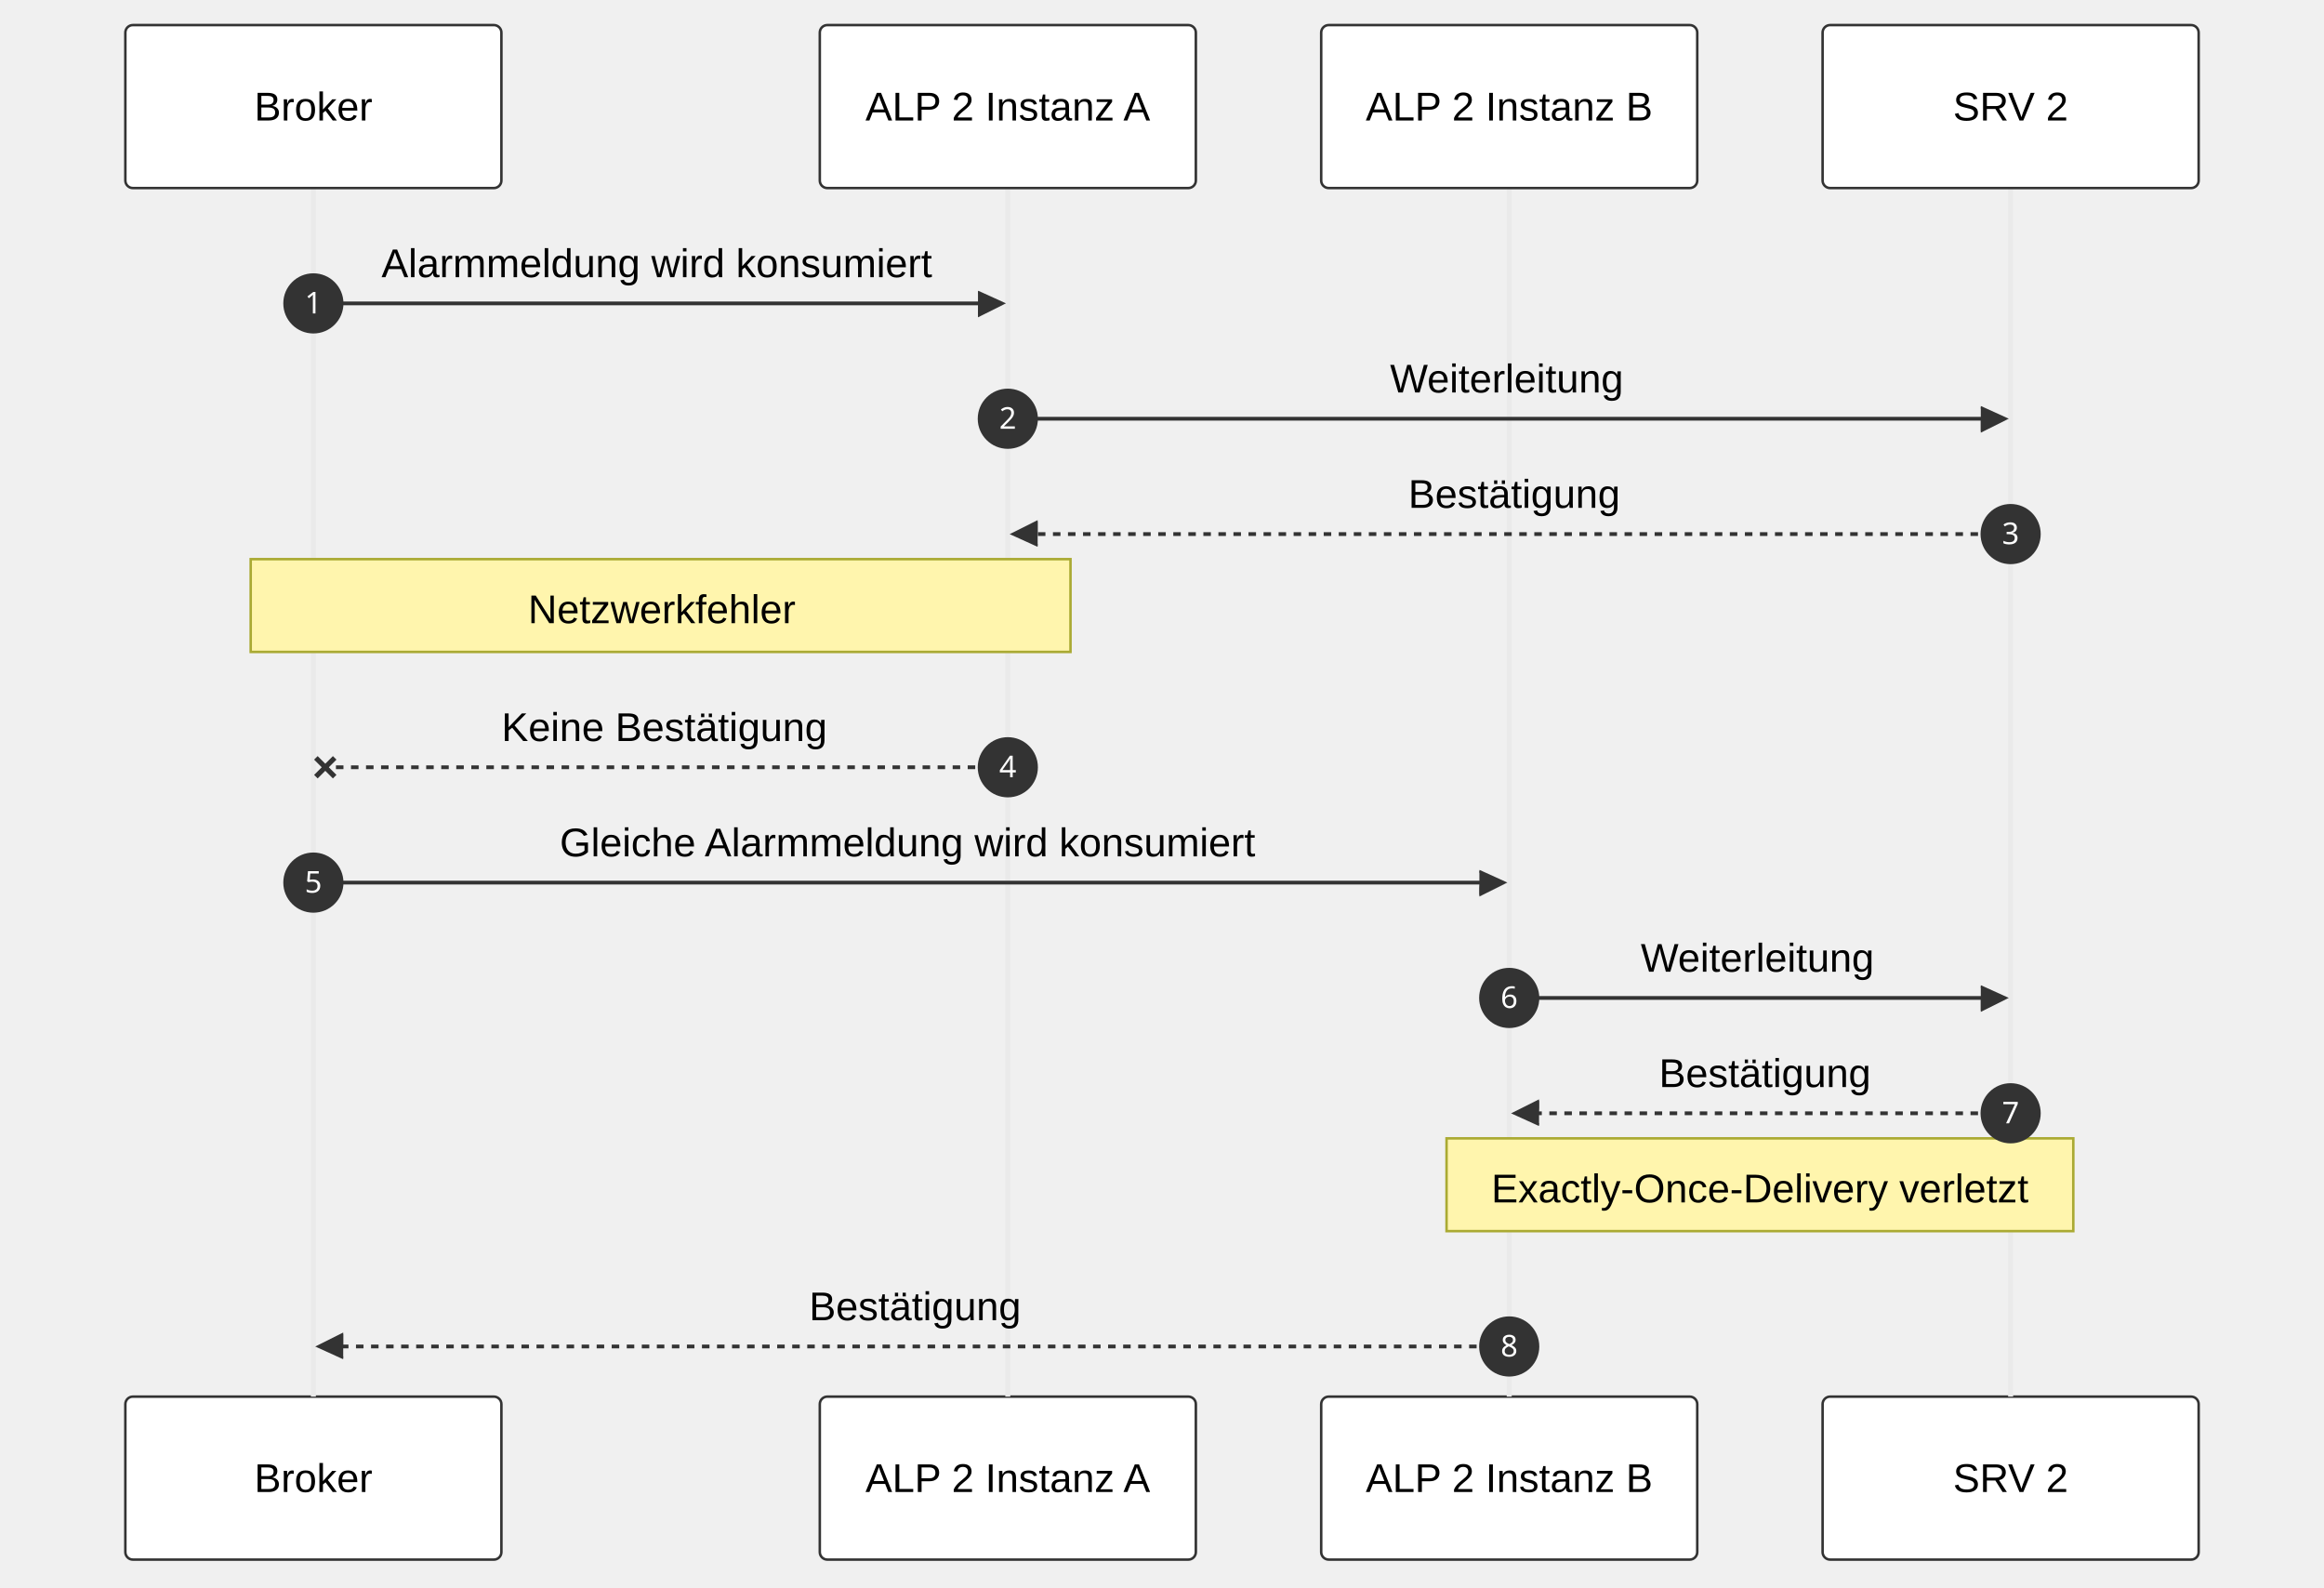
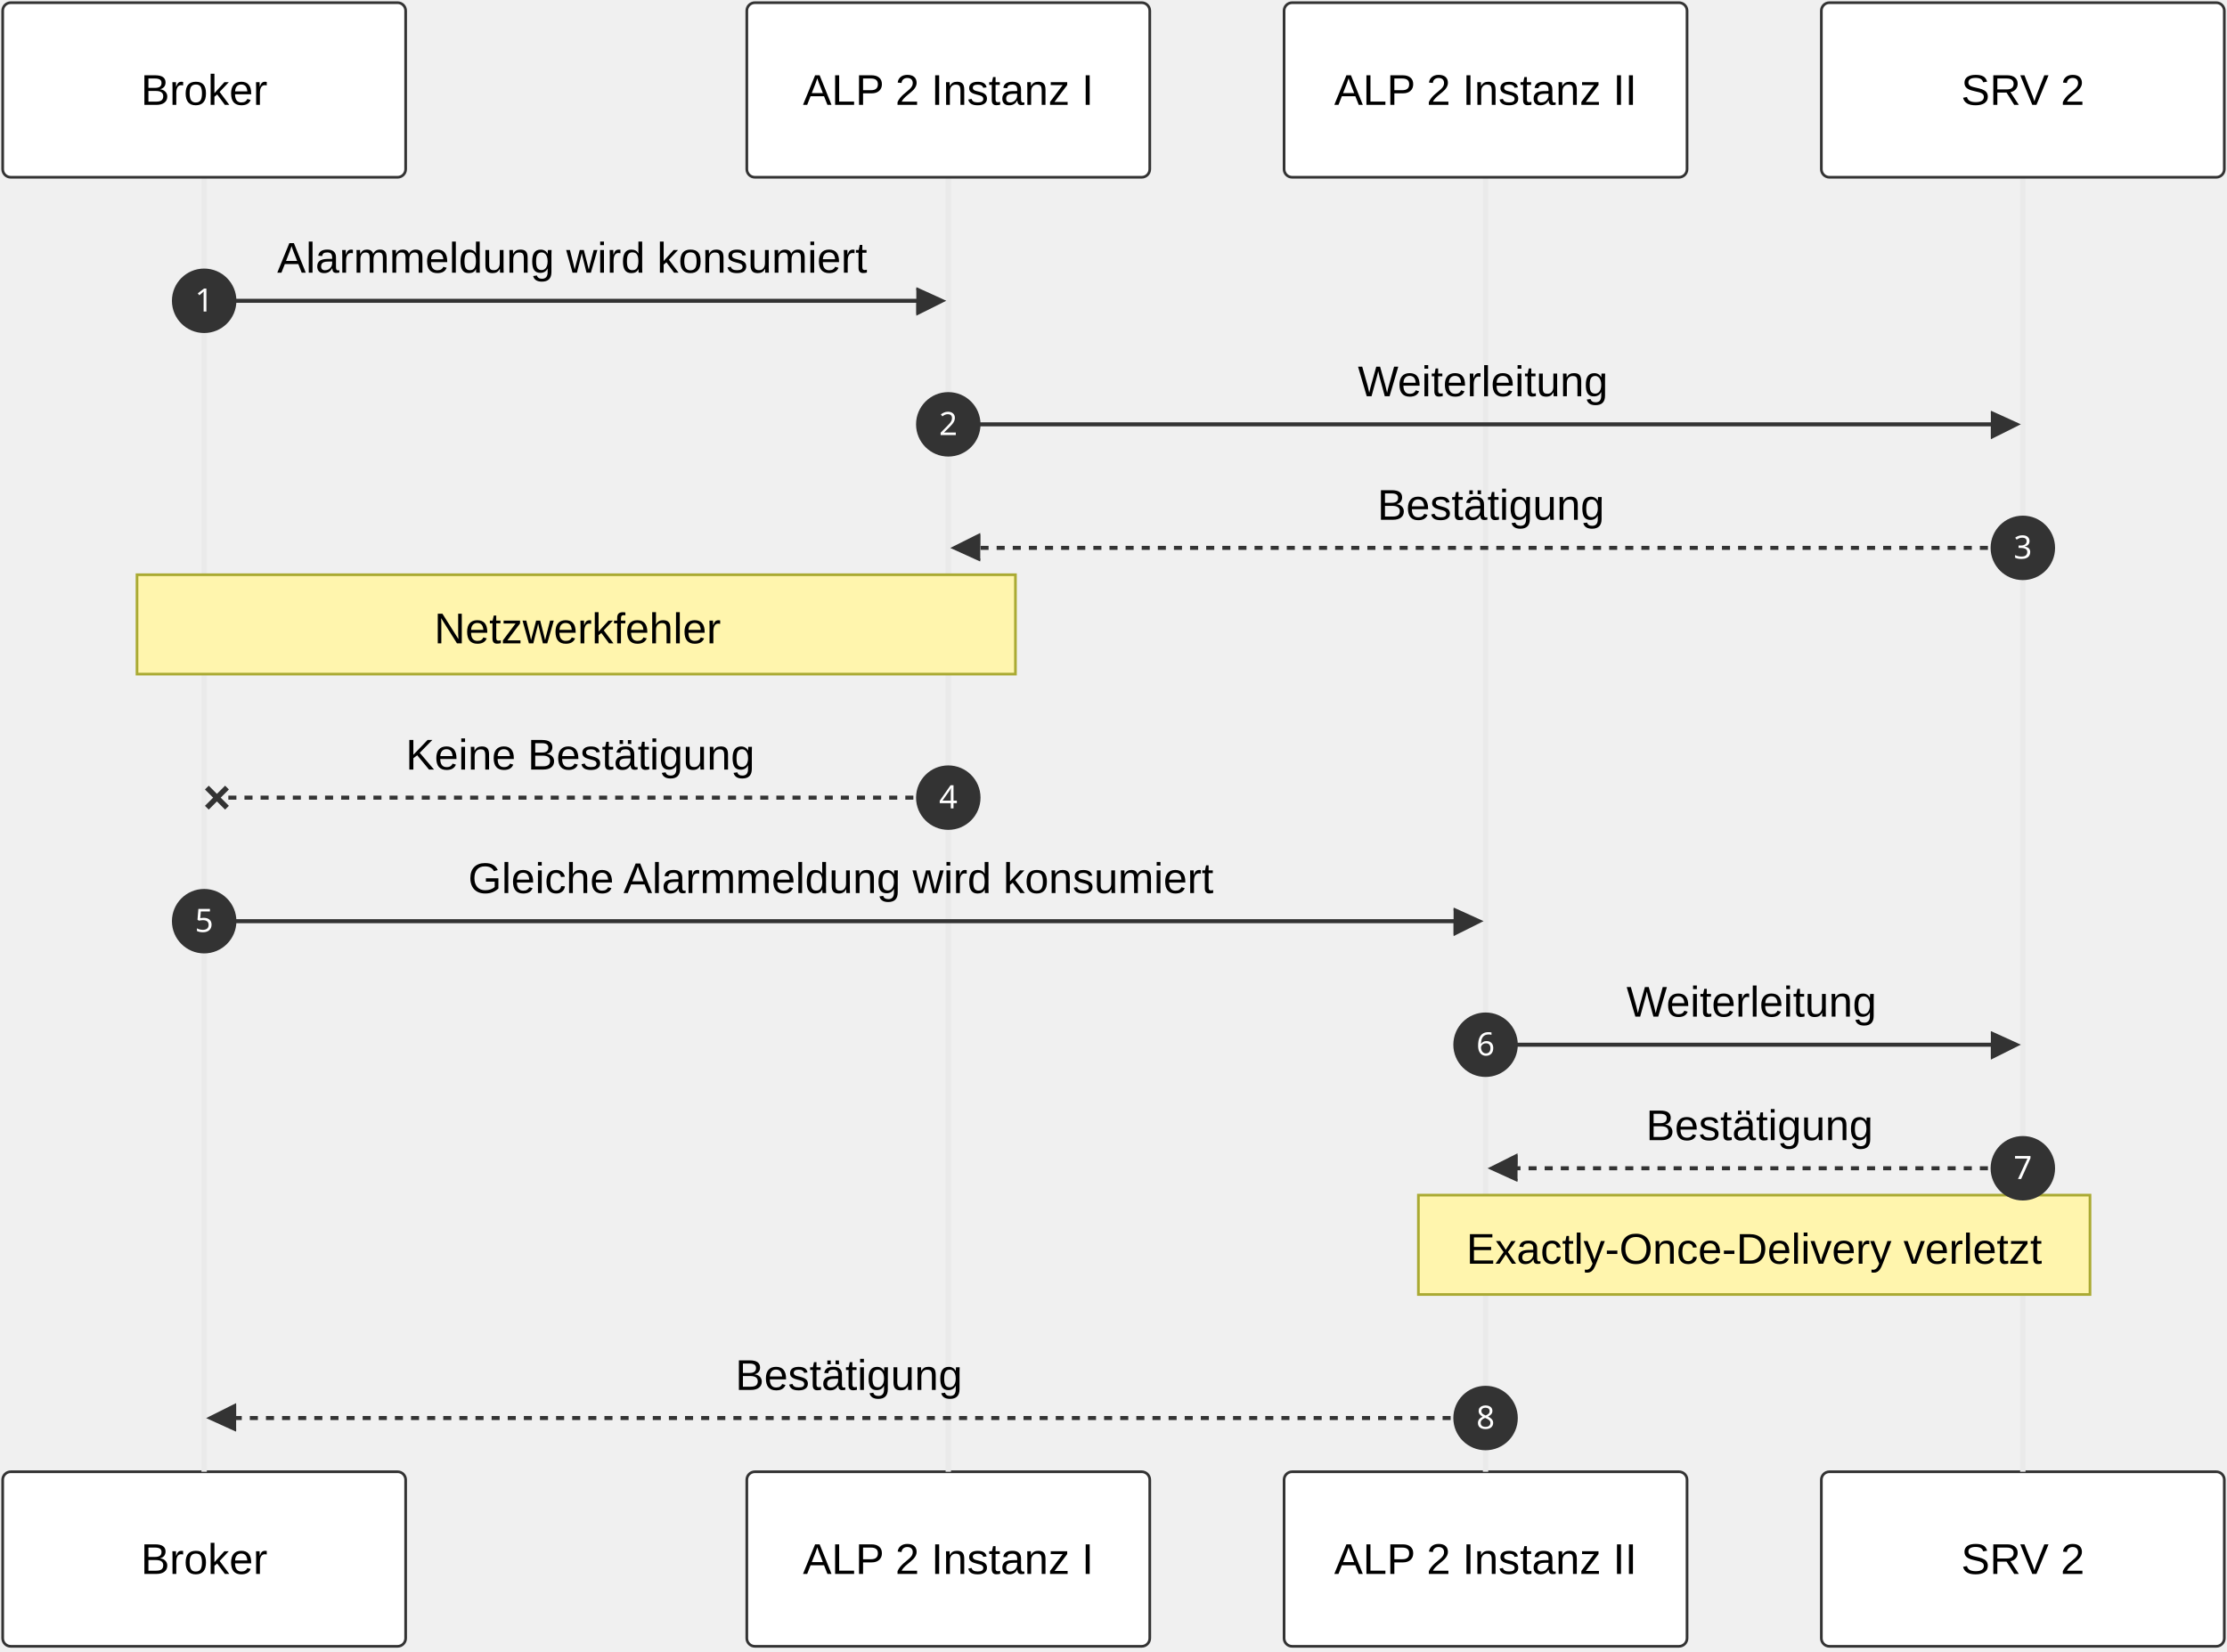
- <svg xmlns="http://www.w3.org/2000/svg" id="my-svg" width="100%" style="max-width: 927px; background-color: white;" viewBox="-50 -10 927 633" role="graphics-document document" aria-roledescription="sequence">
+ <svg xmlns="http://www.w3.org/2000/svg" id="my-svg" width="100%" style="max-width: 829px; background-color: white;" viewBox="-1 -1 829 615" role="graphics-document document" aria-roledescription="sequence">
  <g>
    <rect x="677" y="547" fill="#eaeaea" stroke="#666" width="150" height="65" name="S" rx="3" ry="3" class="actor actor-bottom" />
    <text x="752" y="579.5" dominant-baseline="central" alignment-baseline="central" class="actor actor-box" style="text-anchor: middle; font-size: 16px; font-weight: 400;">
      <tspan x="752" dy="0">SRV 2</tspan>
    </text>
  </g>
  <g>
    <rect x="477" y="547" fill="#eaeaea" stroke="#666" width="150" height="65" name="L2" rx="3" ry="3" class="actor actor-bottom" />
    <text x="552" y="579.5" dominant-baseline="central" alignment-baseline="central" class="actor actor-box" style="text-anchor: middle; font-size: 16px; font-weight: 400;">
-       <tspan x="552" dy="0">ALP 2 Instanz B</tspan>
+       <tspan x="552" dy="0">ALP 2 Instanz II</tspan>
    </text>
  </g>
  <g>
    <rect x="277" y="547" fill="#eaeaea" stroke="#666" width="150" height="65" name="L1" rx="3" ry="3" class="actor actor-bottom" />
    <text x="352" y="579.5" dominant-baseline="central" alignment-baseline="central" class="actor actor-box" style="text-anchor: middle; font-size: 16px; font-weight: 400;">
-       <tspan x="352" dy="0">ALP 2 Instanz A</tspan>
+       <tspan x="352" dy="0">ALP 2 Instanz I</tspan>
    </text>
  </g>
  <g>
    <rect x="0" y="547" fill="#eaeaea" stroke="#666" width="150" height="65" name="B" rx="3" ry="3" class="actor actor-bottom" />
    <text x="75" y="579.5" dominant-baseline="central" alignment-baseline="central" class="actor actor-box" style="text-anchor: middle; font-size: 16px; font-weight: 400;">
      <tspan x="75" dy="0">Broker</tspan>
    </text>
  </g>
  <g>
    <line id="actor3" x1="752" y1="65" x2="752" y2="547" class="actor-line 200" stroke-width="0.5px" stroke="#999" name="S" data-et="life-line" data-id="S" />
    <g id="root-3" data-et="participant" data-type="participant" data-id="S">
      <rect x="677" y="0" fill="#eaeaea" stroke="#666" width="150" height="65" name="S" rx="3" ry="3" class="actor actor-top" />
      <text x="752" y="32.5" dominant-baseline="central" alignment-baseline="central" class="actor actor-box" style="text-anchor: middle; font-size: 16px; font-weight: 400;">
        <tspan x="752" dy="0">SRV 2</tspan>
      </text>
    </g>
  </g>
  <g>
    <line id="actor2" x1="552" y1="65" x2="552" y2="547" class="actor-line 200" stroke-width="0.5px" stroke="#999" name="L2" data-et="life-line" data-id="L2" />
    <g id="root-2" data-et="participant" data-type="participant" data-id="L2">
      <rect x="477" y="0" fill="#eaeaea" stroke="#666" width="150" height="65" name="L2" rx="3" ry="3" class="actor actor-top" />
      <text x="552" y="32.5" dominant-baseline="central" alignment-baseline="central" class="actor actor-box" style="text-anchor: middle; font-size: 16px; font-weight: 400;">
-         <tspan x="552" dy="0">ALP 2 Instanz B</tspan>
+         <tspan x="552" dy="0">ALP 2 Instanz II</tspan>
      </text>
    </g>
  </g>
  <g>
    <line id="actor1" x1="352" y1="65" x2="352" y2="547" class="actor-line 200" stroke-width="0.5px" stroke="#999" name="L1" data-et="life-line" data-id="L1" />
    <g id="root-1" data-et="participant" data-type="participant" data-id="L1">
      <rect x="277" y="0" fill="#eaeaea" stroke="#666" width="150" height="65" name="L1" rx="3" ry="3" class="actor actor-top" />
      <text x="352" y="32.5" dominant-baseline="central" alignment-baseline="central" class="actor actor-box" style="text-anchor: middle; font-size: 16px; font-weight: 400;">
-         <tspan x="352" dy="0">ALP 2 Instanz A</tspan>
+         <tspan x="352" dy="0">ALP 2 Instanz I</tspan>
      </text>
    </g>
  </g>
  <g>
    <line id="actor0" x1="75" y1="65" x2="75" y2="547" class="actor-line 200" stroke-width="0.5px" stroke="#999" name="B" data-et="life-line" data-id="B" />
    <g id="root-0" data-et="participant" data-type="participant" data-id="B">
      <rect x="0" y="0" fill="#eaeaea" stroke="#666" width="150" height="65" name="B" rx="3" ry="3" class="actor actor-top" />
      <text x="75" y="32.5" dominant-baseline="central" alignment-baseline="central" class="actor actor-box" style="text-anchor: middle; font-size: 16px; font-weight: 400;">
        <tspan x="75" dy="0">Broker</tspan>
      </text>
    </g>
  </g>
  <style>#my-svg{font-family:"trebuchet ms",verdana,arial,sans-serif;font-size:16px;fill:#333;}@keyframes edge-animation-frame{from{stroke-dashoffset:0;}}@keyframes dash{to{stroke-dashoffset:0;}}#my-svg .edge-animation-slow{stroke-dasharray:9,5!important;stroke-dashoffset:900;animation:dash 50s linear infinite;stroke-linecap:round;}#my-svg .edge-animation-fast{stroke-dasharray:9,5!important;stroke-dashoffset:900;animation:dash 20s linear infinite;stroke-linecap:round;}#my-svg .error-icon{fill:hsl(220.588, 100%, 98.333%);}#my-svg .error-text{fill:rgb(8.5, 5.75, 0);stroke:rgb(8.5, 5.75, 0);}#my-svg .edge-thickness-normal{stroke-width:1px;}#my-svg .edge-thickness-thick{stroke-width:3.5px;}#my-svg .edge-pattern-solid{stroke-dasharray:0;}#my-svg .edge-thickness-invisible{stroke-width:0;fill:none;}#my-svg .edge-pattern-dashed{stroke-dasharray:3;}#my-svg .edge-pattern-dotted{stroke-dasharray:2;}#my-svg .marker{fill:#0b0b0b;stroke:#0b0b0b;}#my-svg .marker.cross{stroke:#0b0b0b;}#my-svg svg{font-family:"trebuchet ms",verdana,arial,sans-serif;font-size:16px;}#my-svg p{margin:0;}#my-svg .actor{stroke:#333333;fill:#ffffff;stroke-width:1;}#my-svg rect.actor.outer-path[data-look="neo"]{filter:drop-shadow( 1px 2px 2px rgba(185,185,185,1));}#my-svg rect.note[data-look="neo"]{stroke:#aaaa33;fill:#fff5ad;filter:drop-shadow( 1px 2px 2px rgba(185,185,185,1));}#my-svg text.actor&gt;tspan{fill:#000000;stroke:none;}#my-svg .actor-line{stroke:#EAEAEA;}#my-svg .innerArc{stroke-width:1.5;stroke-dasharray:none;}#my-svg .messageLine0{stroke-width:1.5;stroke-dasharray:none;stroke:#333333;}#my-svg .messageLine1{stroke-width:1.5;stroke-dasharray:2,2;stroke:#333333;}#my-svg [id$="-arrowhead"] path{fill:#333333;stroke:#333333;}#my-svg .sequenceNumber{fill:#ffffff;}#my-svg [id$="-sequencenumber"]{fill:#333333;}#my-svg [id$="-crosshead"] path{fill:#333333;stroke:#333333;}#my-svg .messageText{fill:#000000;stroke:none;}#my-svg .labelBox{stroke:#333333;fill:#ffffff;filter:none;}#my-svg .labelText,#my-svg .labelText&gt;tspan{fill:#000000;stroke:none;}#my-svg .loopText,#my-svg .loopText&gt;tspan{fill:#000000;stroke:none;}#my-svg .sectionTitle,#my-svg .sectionTitle&gt;tspan{fill:#000000;stroke:none;}#my-svg .loopLine{stroke-width:2px;stroke-dasharray:2,2;stroke:#333333;fill:#333333;}#my-svg .note{stroke:#aaaa33;fill:#fff5ad;}#my-svg .noteText,#my-svg .noteText&gt;tspan{fill:#000000;stroke:none;font-weight:normal;}#my-svg .activation0{fill:#f4f4f4;stroke:#666666;}#my-svg .activation1{fill:#f4f4f4;stroke:#666666;}#my-svg .activation2{fill:#f4f4f4;stroke:#666666;}#my-svg .actorPopupMenu{position:absolute;}#my-svg .actorPopupMenuPanel{position:absolute;fill:#ffffff;box-shadow:0px 8px 16px 0px rgba(0,0,0,0.2);filter:drop-shadow(3px 5px 2px rgb(0 0 0 / 0.4));}#my-svg .actor-man circle,#my-svg line{fill:#ffffff;stroke-width:2px;}#my-svg g rect.rect{filter:drop-shadow( 1px 2px 2px rgba(185,185,185,1));stroke:hsl(40.588, 60%, 83.333%);}#my-svg .node .neo-node{stroke:hsl(40.588, 60%, 83.333%);}#my-svg [data-look="neo"].node rect,#my-svg [data-look="neo"].cluster rect,#my-svg [data-look="neo"].node polygon{stroke:url(#my-svg-gradient);filter:drop-shadow( 1px 2px 2px rgba(185,185,185,1));}#my-svg [data-look="neo"].swimlane.cluster rect{filter:none;}#my-svg [data-look="neo"].node path{stroke:url(#my-svg-gradient);stroke-width:1px;}#my-svg [data-look="neo"].node .outer-path{filter:drop-shadow( 1px 2px 2px rgba(185,185,185,1));}#my-svg [data-look="neo"].node .neo-line path{stroke:hsl(40.588, 60%, 83.333%);filter:none;}#my-svg [data-look="neo"].node circle{stroke:url(#my-svg-gradient);filter:drop-shadow( 1px 2px 2px rgba(185,185,185,1));}#my-svg [data-look="neo"].node circle .state-start{fill:#000000;}#my-svg [data-look="neo"].icon-shape .icon{fill:url(#my-svg-gradient);filter:drop-shadow( 1px 2px 2px rgba(185,185,185,1));}#my-svg [data-look="neo"].icon-shape .icon-neo path{stroke:url(#my-svg-gradient);filter:drop-shadow( 1px 2px 2px rgba(185,185,185,1));}#my-svg :root{--mermaid-font-family:"trebuchet ms",verdana,arial,sans-serif;}</style>
  <g />
  <defs>
    <symbol id="my-svg-computer" width="24" height="24">
      <path transform="scale(.5)" d="M2 2v13h20v-13h-20zm18 11h-16v-9h16v9zm-10.228 6l.466-1h3.524l.467 1h-4.457zm14.228 3h-24l2-6h2.104l-1.33 4h18.45l-1.297-4h2.073l2 6zm-5-10h-14v-7h14v7z" />
    </symbol>
  </defs>
  <defs>
    <symbol id="my-svg-database" fill-rule="evenodd" clip-rule="evenodd">
      <path transform="scale(.5)" d="M12.258.001l.256.004.255.005.253.008.251.01.249.012.247.015.246.016.242.019.241.02.239.023.236.024.233.027.231.028.229.031.225.032.223.034.22.036.217.038.214.04.211.041.208.043.205.045.201.046.198.048.194.05.191.051.187.053.183.054.18.056.175.057.172.059.168.06.163.061.16.063.155.064.15.066.074.033.073.033.071.034.07.034.069.035.068.035.067.035.066.035.064.036.064.036.062.036.06.036.06.037.058.037.058.037.055.038.055.038.053.038.052.038.051.039.05.039.048.039.047.039.045.04.044.04.043.04.041.04.04.041.039.041.037.041.036.041.034.041.033.042.032.042.03.042.029.042.027.042.026.043.024.043.023.043.021.043.02.043.018.044.017.043.015.044.013.044.012.044.011.045.009.044.007.045.006.045.004.045.002.045.001.045v17l-.001.045-.002.045-.004.045-.006.045-.007.045-.009.044-.011.045-.012.044-.013.044-.015.044-.017.043-.018.044-.02.043-.021.043-.023.043-.024.043-.026.043-.027.042-.029.042-.03.042-.032.042-.033.042-.034.041-.036.041-.037.041-.039.041-.04.041-.041.04-.043.04-.044.04-.045.04-.047.039-.048.039-.05.039-.051.039-.052.038-.053.038-.055.038-.055.038-.058.037-.058.037-.06.037-.06.036-.062.036-.064.036-.064.036-.066.035-.067.035-.068.035-.069.035-.07.034-.071.034-.073.033-.074.033-.15.066-.155.064-.16.063-.163.061-.168.06-.172.059-.175.057-.18.056-.183.054-.187.053-.191.051-.194.05-.198.048-.201.046-.205.045-.208.043-.211.041-.214.04-.217.038-.22.036-.223.034-.225.032-.229.031-.231.028-.233.027-.236.024-.239.023-.241.02-.242.019-.246.016-.247.015-.249.012-.251.01-.253.008-.255.005-.256.004-.258.001-.258-.001-.256-.004-.255-.005-.253-.008-.251-.01-.249-.012-.247-.015-.245-.016-.243-.019-.241-.02-.238-.023-.236-.024-.234-.027-.231-.028-.228-.031-.226-.032-.223-.034-.22-.036-.217-.038-.214-.04-.211-.041-.208-.043-.204-.045-.201-.046-.198-.048-.195-.05-.19-.051-.187-.053-.184-.054-.179-.056-.176-.057-.172-.059-.167-.06-.164-.061-.159-.063-.155-.064-.151-.066-.074-.033-.072-.033-.072-.034-.07-.034-.069-.035-.068-.035-.067-.035-.066-.035-.064-.036-.063-.036-.062-.036-.061-.036-.06-.037-.058-.037-.057-.037-.056-.038-.055-.038-.053-.038-.052-.038-.051-.039-.049-.039-.049-.039-.046-.039-.046-.04-.044-.04-.043-.04-.041-.04-.04-.041-.039-.041-.037-.041-.036-.041-.034-.041-.033-.042-.032-.042-.03-.042-.029-.042-.027-.042-.026-.043-.024-.043-.023-.043-.021-.043-.02-.043-.018-.044-.017-.043-.015-.044-.013-.044-.012-.044-.011-.045-.009-.044-.007-.045-.006-.045-.004-.045-.002-.045-.001-.045v-17l.001-.045.002-.045.004-.045.006-.045.007-.045.009-.044.011-.045.012-.044.013-.044.015-.044.017-.043.018-.044.02-.043.021-.043.023-.043.024-.043.026-.043.027-.042.029-.042.03-.042.032-.042.033-.042.034-.041.036-.041.037-.041.039-.041.04-.041.041-.04.043-.04.044-.04.046-.04.046-.039.049-.039.049-.039.051-.039.052-.038.053-.038.055-.038.056-.038.057-.037.058-.037.06-.037.061-.036.062-.036.063-.036.064-.036.066-.035.067-.035.068-.035.069-.035.07-.034.072-.034.072-.033.074-.033.151-.066.155-.064.159-.063.164-.061.167-.06.172-.059.176-.057.179-.056.184-.054.187-.053.19-.051.195-.05.198-.048.201-.046.204-.045.208-.043.211-.041.214-.04.217-.038.22-.036.223-.034.226-.032.228-.031.231-.028.234-.027.236-.024.238-.023.241-.02.243-.019.245-.016.247-.015.249-.012.251-.01.253-.008.255-.005.256-.004.258-.001.258.001zm-9.258 20.499v.01l.001.021.003.021.004.022.005.021.006.022.007.022.009.023.01.022.011.023.012.023.013.023.015.023.016.024.017.023.018.024.019.024.021.024.022.025.023.024.024.025.052.049.056.05.061.051.066.051.07.051.075.051.079.052.084.052.088.052.092.052.097.052.102.051.105.052.11.052.114.051.119.051.123.051.127.05.131.05.135.05.139.048.144.049.147.047.152.047.155.047.16.045.163.045.167.043.171.043.176.041.178.041.183.039.187.039.19.037.194.035.197.035.202.033.204.031.209.03.212.029.216.027.219.025.222.024.226.021.23.02.233.018.236.016.24.015.243.012.246.01.249.008.253.005.256.004.259.001.26-.001.257-.004.254-.005.25-.008.247-.011.244-.012.241-.014.237-.016.233-.018.231-.021.226-.021.224-.024.22-.026.216-.027.212-.028.21-.031.205-.031.202-.034.198-.034.194-.036.191-.037.187-.039.183-.04.179-.04.175-.042.172-.043.168-.044.163-.045.16-.046.155-.046.152-.047.148-.048.143-.049.139-.049.136-.05.131-.05.126-.05.123-.051.118-.052.114-.051.11-.052.106-.052.101-.052.096-.052.092-.052.088-.053.083-.051.079-.052.074-.052.07-.051.065-.051.06-.051.056-.05.051-.05.023-.024.023-.025.021-.024.02-.024.019-.024.018-.024.017-.024.015-.023.014-.024.013-.023.012-.023.01-.023.01-.022.008-.022.006-.022.006-.022.004-.022.004-.021.001-.021.001-.021v-4.127l-.077.055-.08.053-.083.054-.085.053-.087.052-.09.052-.093.051-.095.05-.097.05-.1.049-.102.049-.105.048-.106.047-.109.047-.111.046-.114.045-.115.045-.118.044-.12.043-.122.042-.124.042-.126.041-.128.04-.13.04-.132.038-.134.038-.135.037-.138.037-.139.035-.142.035-.143.034-.144.033-.147.032-.148.031-.15.03-.151.03-.153.029-.154.027-.156.027-.158.026-.159.025-.161.024-.162.023-.163.022-.165.021-.166.02-.167.019-.169.018-.169.017-.171.016-.173.015-.173.014-.175.013-.175.012-.177.011-.178.01-.179.008-.179.008-.181.006-.182.005-.182.004-.184.003-.184.002h-.37l-.184-.002-.184-.003-.182-.004-.182-.005-.181-.006-.179-.008-.179-.008-.178-.01-.176-.011-.176-.012-.175-.013-.173-.014-.172-.015-.171-.016-.17-.017-.169-.018-.167-.019-.166-.02-.165-.021-.163-.022-.162-.023-.161-.024-.159-.025-.157-.026-.156-.027-.155-.027-.153-.029-.151-.03-.15-.03-.148-.031-.146-.032-.145-.033-.143-.034-.141-.035-.14-.035-.137-.037-.136-.037-.134-.038-.132-.038-.13-.04-.128-.04-.126-.041-.124-.042-.122-.042-.12-.044-.117-.043-.116-.045-.113-.045-.112-.046-.109-.047-.106-.047-.105-.048-.102-.049-.1-.049-.097-.05-.095-.05-.093-.052-.09-.051-.087-.052-.085-.053-.083-.054-.08-.054-.077-.054v4.127zm0-5.654v.011l.001.021.003.021.004.021.005.022.006.022.007.022.009.022.01.022.011.023.012.023.013.023.015.024.016.023.017.024.018.024.019.024.021.024.022.024.023.025.024.024.052.05.056.05.061.05.066.051.07.051.075.052.079.051.084.052.088.052.092.052.097.052.102.052.105.052.11.051.114.051.119.052.123.05.127.051.131.05.135.049.139.049.144.048.147.048.152.047.155.046.16.045.163.045.167.044.171.042.176.042.178.04.183.04.187.038.19.037.194.036.197.034.202.033.204.032.209.03.212.028.216.027.219.025.222.024.226.022.23.02.233.018.236.016.24.014.243.012.246.01.249.008.253.006.256.003.259.001.26-.001.257-.003.254-.006.25-.008.247-.01.244-.012.241-.015.237-.016.233-.018.231-.02.226-.022.224-.024.22-.025.216-.027.212-.029.21-.03.205-.032.202-.033.198-.035.194-.036.191-.037.187-.039.183-.039.179-.041.175-.042.172-.043.168-.044.163-.045.16-.045.155-.047.152-.047.148-.048.143-.048.139-.05.136-.049.131-.05.126-.051.123-.051.118-.051.114-.052.11-.052.106-.052.101-.052.096-.052.092-.052.088-.052.083-.052.079-.052.074-.051.07-.052.065-.051.06-.05.056-.051.051-.049.023-.025.023-.024.021-.025.02-.024.019-.024.018-.024.017-.024.015-.023.014-.023.013-.024.012-.022.01-.023.01-.023.008-.022.006-.022.006-.022.004-.021.004-.022.001-.021.001-.021v-4.139l-.077.054-.08.054-.083.054-.085.052-.087.053-.09.051-.093.051-.095.051-.097.05-.1.049-.102.049-.105.048-.106.047-.109.047-.111.046-.114.045-.115.044-.118.044-.12.044-.122.042-.124.042-.126.041-.128.04-.13.039-.132.039-.134.038-.135.037-.138.036-.139.036-.142.035-.143.033-.144.033-.147.033-.148.031-.15.03-.151.03-.153.028-.154.028-.156.027-.158.026-.159.025-.161.024-.162.023-.163.022-.165.021-.166.02-.167.019-.169.018-.169.017-.171.016-.173.015-.173.014-.175.013-.175.012-.177.011-.178.009-.179.009-.179.007-.181.007-.182.005-.182.004-.184.003-.184.002h-.37l-.184-.002-.184-.003-.182-.004-.182-.005-.181-.007-.179-.007-.179-.009-.178-.009-.176-.011-.176-.012-.175-.013-.173-.014-.172-.015-.171-.016-.17-.017-.169-.018-.167-.019-.166-.02-.165-.021-.163-.022-.162-.023-.161-.024-.159-.025-.157-.026-.156-.027-.155-.028-.153-.028-.151-.03-.15-.03-.148-.031-.146-.033-.145-.033-.143-.033-.141-.035-.14-.036-.137-.036-.136-.037-.134-.038-.132-.039-.13-.039-.128-.04-.126-.041-.124-.042-.122-.043-.12-.043-.117-.044-.116-.044-.113-.046-.112-.046-.109-.046-.106-.047-.105-.048-.102-.049-.1-.049-.097-.05-.095-.051-.093-.051-.09-.051-.087-.053-.085-.052-.083-.054-.08-.054-.077-.054v4.139zm0-5.666v.011l.001.02.003.022.004.021.005.022.006.021.007.022.009.023.01.022.011.023.012.023.013.023.015.023.016.024.017.024.018.023.019.024.021.025.022.024.023.024.024.025.052.05.056.05.061.05.066.051.07.051.075.052.079.051.084.052.088.052.092.052.097.052.102.052.105.051.11.052.114.051.119.051.123.051.127.05.131.05.135.05.139.049.144.048.147.048.152.047.155.046.16.045.163.045.167.043.171.043.176.042.178.04.183.04.187.038.19.037.194.036.197.034.202.033.204.032.209.03.212.028.216.027.219.025.222.024.226.021.23.02.233.018.236.017.24.014.243.012.246.01.249.008.253.006.256.003.259.001.26-.001.257-.003.254-.006.25-.008.247-.01.244-.013.241-.014.237-.016.233-.018.231-.02.226-.022.224-.024.22-.025.216-.027.212-.029.21-.03.205-.032.202-.033.198-.035.194-.036.191-.037.187-.039.183-.039.179-.041.175-.042.172-.043.168-.044.163-.045.16-.045.155-.047.152-.047.148-.048.143-.049.139-.049.136-.049.131-.051.126-.05.123-.051.118-.052.114-.051.11-.052.106-.052.101-.052.096-.052.092-.052.088-.052.083-.052.079-.052.074-.052.07-.051.065-.051.06-.051.056-.05.051-.049.023-.025.023-.025.021-.024.02-.024.019-.024.018-.024.017-.024.015-.023.014-.024.013-.023.012-.023.01-.022.01-.023.008-.022.006-.022.006-.022.004-.022.004-.021.001-.021.001-.021v-4.153l-.077.054-.08.054-.083.053-.085.053-.087.053-.09.051-.093.051-.095.051-.097.05-.1.049-.102.048-.105.048-.106.048-.109.046-.111.046-.114.046-.115.044-.118.044-.12.043-.122.043-.124.042-.126.041-.128.04-.13.039-.132.039-.134.038-.135.037-.138.036-.139.036-.142.034-.143.034-.144.033-.147.032-.148.032-.15.03-.151.03-.153.028-.154.028-.156.027-.158.026-.159.024-.161.024-.162.023-.163.023-.165.021-.166.02-.167.019-.169.018-.169.017-.171.016-.173.015-.173.014-.175.013-.175.012-.177.01-.178.01-.179.009-.179.007-.181.006-.182.006-.182.004-.184.003-.184.001-.185.001-.185-.001-.184-.001-.184-.003-.182-.004-.182-.006-.181-.006-.179-.007-.179-.009-.178-.01-.176-.01-.176-.012-.175-.013-.173-.014-.172-.015-.171-.016-.17-.017-.169-.018-.167-.019-.166-.02-.165-.021-.163-.023-.162-.023-.161-.024-.159-.024-.157-.026-.156-.027-.155-.028-.153-.028-.151-.03-.15-.03-.148-.032-.146-.032-.145-.033-.143-.034-.141-.034-.14-.036-.137-.036-.136-.037-.134-.038-.132-.039-.13-.039-.128-.041-.126-.041-.124-.041-.122-.043-.12-.043-.117-.044-.116-.044-.113-.046-.112-.046-.109-.046-.106-.048-.105-.048-.102-.048-.1-.05-.097-.049-.095-.051-.093-.051-.09-.052-.087-.052-.085-.053-.083-.053-.08-.054-.077-.054v4.153zm8.74-8.179l-.257.004-.254.005-.25.008-.247.011-.244.012-.241.014-.237.016-.233.018-.231.021-.226.022-.224.023-.22.026-.216.027-.212.028-.21.031-.205.032-.202.033-.198.034-.194.036-.191.038-.187.038-.183.04-.179.041-.175.042-.172.043-.168.043-.163.045-.16.046-.155.046-.152.048-.148.048-.143.048-.139.049-.136.05-.131.05-.126.051-.123.051-.118.051-.114.052-.11.052-.106.052-.101.052-.096.052-.092.052-.088.052-.083.052-.079.052-.074.051-.07.052-.065.051-.06.05-.056.05-.051.05-.023.025-.023.024-.021.024-.02.025-.019.024-.018.024-.017.023-.015.024-.014.023-.013.023-.012.023-.01.023-.01.022-.008.022-.006.023-.006.021-.004.022-.004.021-.001.021-.001.021.001.021.001.021.004.021.004.022.006.021.006.023.008.022.01.022.01.023.012.023.013.023.014.023.015.024.017.023.018.024.019.024.02.025.021.024.023.024.023.025.051.05.056.05.06.05.065.051.07.052.074.051.079.052.083.052.088.052.092.052.096.052.101.052.106.052.11.052.114.052.118.051.123.051.126.051.131.05.136.05.139.049.143.048.148.048.152.048.155.046.16.046.163.045.168.043.172.043.175.042.179.041.183.04.187.038.191.038.194.036.198.034.202.033.205.032.21.031.212.028.216.027.22.026.224.023.226.022.231.021.233.018.237.016.241.014.244.012.247.011.25.008.254.005.257.004.26.001.26-.001.257-.004.254-.005.25-.008.247-.011.244-.012.241-.014.237-.016.233-.018.231-.021.226-.022.224-.023.22-.026.216-.027.212-.028.21-.031.205-.032.202-.033.198-.034.194-.036.191-.038.187-.038.183-.04.179-.041.175-.042.172-.043.168-.043.163-.045.16-.046.155-.046.152-.048.148-.048.143-.048.139-.049.136-.05.131-.05.126-.051.123-.051.118-.051.114-.052.11-.052.106-.052.101-.052.096-.052.092-.052.088-.052.083-.052.079-.052.074-.051.07-.052.065-.051.06-.05.056-.05.051-.05.023-.025.023-.024.021-.024.02-.025.019-.024.018-.024.017-.023.015-.024.014-.023.013-.023.012-.023.01-.023.01-.022.008-.022.006-.023.006-.021.004-.022.004-.021.001-.021.001-.021-.001-.021-.001-.021-.004-.021-.004-.022-.006-.021-.006-.023-.008-.022-.01-.022-.01-.023-.012-.023-.013-.023-.014-.023-.015-.024-.017-.023-.018-.024-.019-.024-.02-.025-.021-.024-.023-.024-.023-.025-.051-.05-.056-.05-.06-.05-.065-.051-.07-.052-.074-.051-.079-.052-.083-.052-.088-.052-.092-.052-.096-.052-.101-.052-.106-.052-.11-.052-.114-.052-.118-.051-.123-.051-.126-.051-.131-.05-.136-.05-.139-.049-.143-.048-.148-.048-.152-.048-.155-.046-.16-.046-.163-.045-.168-.043-.172-.043-.175-.042-.179-.041-.183-.04-.187-.038-.191-.038-.194-.036-.198-.034-.202-.033-.205-.032-.21-.031-.212-.028-.216-.027-.22-.026-.224-.023-.226-.022-.231-.021-.233-.018-.237-.016-.241-.014-.244-.012-.247-.011-.25-.008-.254-.005-.257-.004-.26-.001-.26.001z" />
    </symbol>
  </defs>
  <defs>
    <symbol id="my-svg-clock" width="24" height="24">
      <path transform="scale(.5)" d="M12 2c5.514 0 10 4.486 10 10s-4.486 10-10 10-10-4.486-10-10 4.486-10 10-10zm0-2c-6.627 0-12 5.373-12 12s5.373 12 12 12 12-5.373 12-12-5.373-12-12-12zm5.848 12.459c.202.038.202.333.001.372-1.907.361-6.045 1.111-6.547 1.111-.719 0-1.301-.582-1.301-1.301 0-.512.77-5.447 1.125-7.445.034-.192.312-.181.343.014l.985 6.238 5.394 1.011z" />
    </symbol>
  </defs>
  <defs>
    <marker id="my-svg-arrowhead" refX="7.9" refY="5" markerUnits="userSpaceOnUse" markerWidth="12" markerHeight="12" orient="auto-start-reverse">
      <path d="M -1 0 L 10 5 L 0 10 z" />
    </marker>
  </defs>
  <defs>
    <marker id="my-svg-crosshead" markerWidth="15" markerHeight="8" orient="auto" refX="4" refY="4.5">
      <path fill="none" stroke="#000000" stroke-width="1pt" d="M 1,2 L 6,7 M 6,2 L 1,7" style="stroke-dasharray: 0, 0;" />
    </marker>
  </defs>
  <defs>
    <marker id="my-svg-filled-head" refX="15.5" refY="7" markerWidth="20" markerHeight="28" orient="auto">
      <path d="M 18,7 L9,13 L14,7 L9,1 Z" />
    </marker>
  </defs>
  <defs>
    <marker id="my-svg-sequencenumber" refX="15" refY="15" markerWidth="60" markerHeight="40" orient="auto">
      <circle cx="15" cy="15" r="6" />
    </marker>
  </defs>
  <defs>
    <marker id="my-svg-solidTopArrowHead" refX="7.9" refY="7.25" markerUnits="userSpaceOnUse" markerWidth="12" markerHeight="12" orient="auto-start-reverse">
      <path d="M 0 0 L 10 8 L 0 8 z" />
    </marker>
  </defs>
  <defs>
    <marker id="my-svg-solidBottomArrowHead" refX="7.9" refY="0.75" markerUnits="userSpaceOnUse" markerWidth="12" markerHeight="12" orient="auto-start-reverse">
      <path d="M 0 0 L 10 0 L 0 8 z" />
    </marker>
  </defs>
  <defs>
    <marker id="my-svg-stickTopArrowHead" refX="7.5" refY="7" markerUnits="userSpaceOnUse" markerWidth="12" markerHeight="12" orient="auto-start-reverse">
      <path d="M 0 0 L 7 7" stroke="black" stroke-width="1.5" fill="none" />
    </marker>
  </defs>
  <defs>
    <marker id="my-svg-stickBottomArrowHead" refX="7.5" refY="0" markerUnits="userSpaceOnUse" markerWidth="12" markerHeight="12" orient="auto-start-reverse">
      <path d="M 0 7 L 7 0" stroke="black" stroke-width="1.5" fill="none" />
    </marker>
  </defs>
  <g data-et="note" data-id="i4">
    <rect x="50" y="213" fill="#EDF2AE" stroke="#666" width="327" height="37" class="note" />
    <text x="214" y="218" text-anchor="middle" dominant-baseline="middle" alignment-baseline="middle" class="noteText" dy="1em" style="font-size: 16px; font-weight: 400;">
      <tspan x="214">Netzwerkfehler</tspan>
    </text>
  </g>
  <g data-et="note" data-id="i9">
    <rect x="527" y="444" fill="#EDF2AE" stroke="#666" width="250" height="37" class="note" />
    <text x="652" y="449" text-anchor="middle" dominant-baseline="middle" alignment-baseline="middle" class="noteText" dy="1em" style="font-size: 16px; font-weight: 400;">
      <tspan x="652">Exactly-Once-Delivery verletzt</tspan>
    </text>
  </g>
  <text x="212" y="80" text-anchor="middle" dominant-baseline="middle" alignment-baseline="middle" class="messageText" dy="1em" style="font-size: 16px; font-weight: 400;">Alarmmeldung wird konsumiert</text>
  <line x1="82" y1="111" x2="348" y2="111" class="messageLine0" data-et="message" data-id="i1" data-from="B" data-to="L1" stroke-width="2" stroke="none" marker-end="url(#my-svg-arrowhead)" style="fill: none;" />
  <line x1="75" y1="111" x2="75" y2="111" stroke-width="0" marker-start="url(#my-svg-sequencenumber)" />
  <text x="75" y="115" font-family="sans-serif" font-size="12px" text-anchor="middle" class="sequenceNumber">1</text>
  <text x="551" y="126" text-anchor="middle" dominant-baseline="middle" alignment-baseline="middle" class="messageText" dy="1em" style="font-size: 16px; font-weight: 400;">Weiterleitung</text>
  <line x1="359" y1="157" x2="748" y2="157" class="messageLine0" data-et="message" data-id="i2" data-from="L1" data-to="S" stroke-width="2" stroke="none" marker-end="url(#my-svg-arrowhead)" style="fill: none;" />
  <line x1="352" y1="157" x2="352" y2="157" stroke-width="0" marker-start="url(#my-svg-sequencenumber)" />
  <text x="352" y="161" font-family="sans-serif" font-size="12px" text-anchor="middle" class="sequenceNumber">2</text>
  <text x="554" y="172" text-anchor="middle" dominant-baseline="middle" alignment-baseline="middle" class="messageText" dy="1em" style="font-size: 16px; font-weight: 400;">Bestätigung</text>
  <line x1="757" y1="203" x2="356" y2="203" class="messageLine1" data-et="message" data-id="i3" data-from="S" data-to="L1" stroke-width="2" stroke="none" marker-end="url(#my-svg-arrowhead)" style="stroke-dasharray: 3, 3; fill: none;" />
  <line x1="752" y1="203" x2="752" y2="203" stroke-width="0" marker-start="url(#my-svg-sequencenumber)" />
  <text x="752" y="207" font-family="sans-serif" font-size="12px" text-anchor="middle" class="sequenceNumber">3</text>
  <text x="215" y="265" text-anchor="middle" dominant-baseline="middle" alignment-baseline="middle" class="messageText" dy="1em" style="font-size: 16px; font-weight: 400;">Keine Bestätigung</text>
  <line x1="357" y1="296" x2="79" y2="296" class="messageLine1" data-et="message" data-id="i5" data-from="L1" data-to="B" stroke-width="2" stroke="none" marker-end="url(#my-svg-crosshead)" style="stroke-dasharray: 3, 3; fill: none;" />
  <line x1="352" y1="296" x2="352" y2="296" stroke-width="0" marker-start="url(#my-svg-sequencenumber)" />
  <text x="352" y="300" font-family="sans-serif" font-size="12px" text-anchor="middle" class="sequenceNumber">4</text>
  <text x="312" y="311" text-anchor="middle" dominant-baseline="middle" alignment-baseline="middle" class="messageText" dy="1em" style="font-size: 16px; font-weight: 400;">Gleiche Alarmmeldung wird konsumiert</text>
  <line x1="82" y1="342" x2="548" y2="342" class="messageLine0" data-et="message" data-id="i6" data-from="B" data-to="L2" stroke-width="2" stroke="none" marker-end="url(#my-svg-arrowhead)" style="fill: none;" />
  <line x1="75" y1="342" x2="75" y2="342" stroke-width="0" marker-start="url(#my-svg-sequencenumber)" />
  <text x="75" y="346" font-family="sans-serif" font-size="12px" text-anchor="middle" class="sequenceNumber">5</text>
  <text x="651" y="357" text-anchor="middle" dominant-baseline="middle" alignment-baseline="middle" class="messageText" dy="1em" style="font-size: 16px; font-weight: 400;">Weiterleitung</text>
  <line x1="559" y1="388" x2="748" y2="388" class="messageLine0" data-et="message" data-id="i7" data-from="L2" data-to="S" stroke-width="2" stroke="none" marker-end="url(#my-svg-arrowhead)" style="fill: none;" />
  <line x1="552" y1="388" x2="552" y2="388" stroke-width="0" marker-start="url(#my-svg-sequencenumber)" />
  <text x="552" y="392" font-family="sans-serif" font-size="12px" text-anchor="middle" class="sequenceNumber">6</text>
  <text x="654" y="403" text-anchor="middle" dominant-baseline="middle" alignment-baseline="middle" class="messageText" dy="1em" style="font-size: 16px; font-weight: 400;">Bestätigung</text>
  <line x1="757" y1="434" x2="556" y2="434" class="messageLine1" data-et="message" data-id="i8" data-from="S" data-to="L2" stroke-width="2" stroke="none" marker-end="url(#my-svg-arrowhead)" style="stroke-dasharray: 3, 3; fill: none;" />
  <line x1="752" y1="434" x2="752" y2="434" stroke-width="0" marker-start="url(#my-svg-sequencenumber)" />
  <text x="752" y="438" font-family="sans-serif" font-size="12px" text-anchor="middle" class="sequenceNumber">7</text>
  <text x="315" y="496" text-anchor="middle" dominant-baseline="middle" alignment-baseline="middle" class="messageText" dy="1em" style="font-size: 16px; font-weight: 400;">Bestätigung</text>
  <line x1="557" y1="527" x2="79" y2="527" class="messageLine1" data-et="message" data-id="i10" data-from="L2" data-to="B" stroke-width="2" stroke="none" marker-end="url(#my-svg-arrowhead)" style="stroke-dasharray: 3, 3; fill: none;" />
  <line x1="552" y1="527" x2="552" y2="527" stroke-width="0" marker-start="url(#my-svg-sequencenumber)" />
  <text x="552" y="531" font-family="sans-serif" font-size="12px" text-anchor="middle" class="sequenceNumber">8</text>
</svg>
